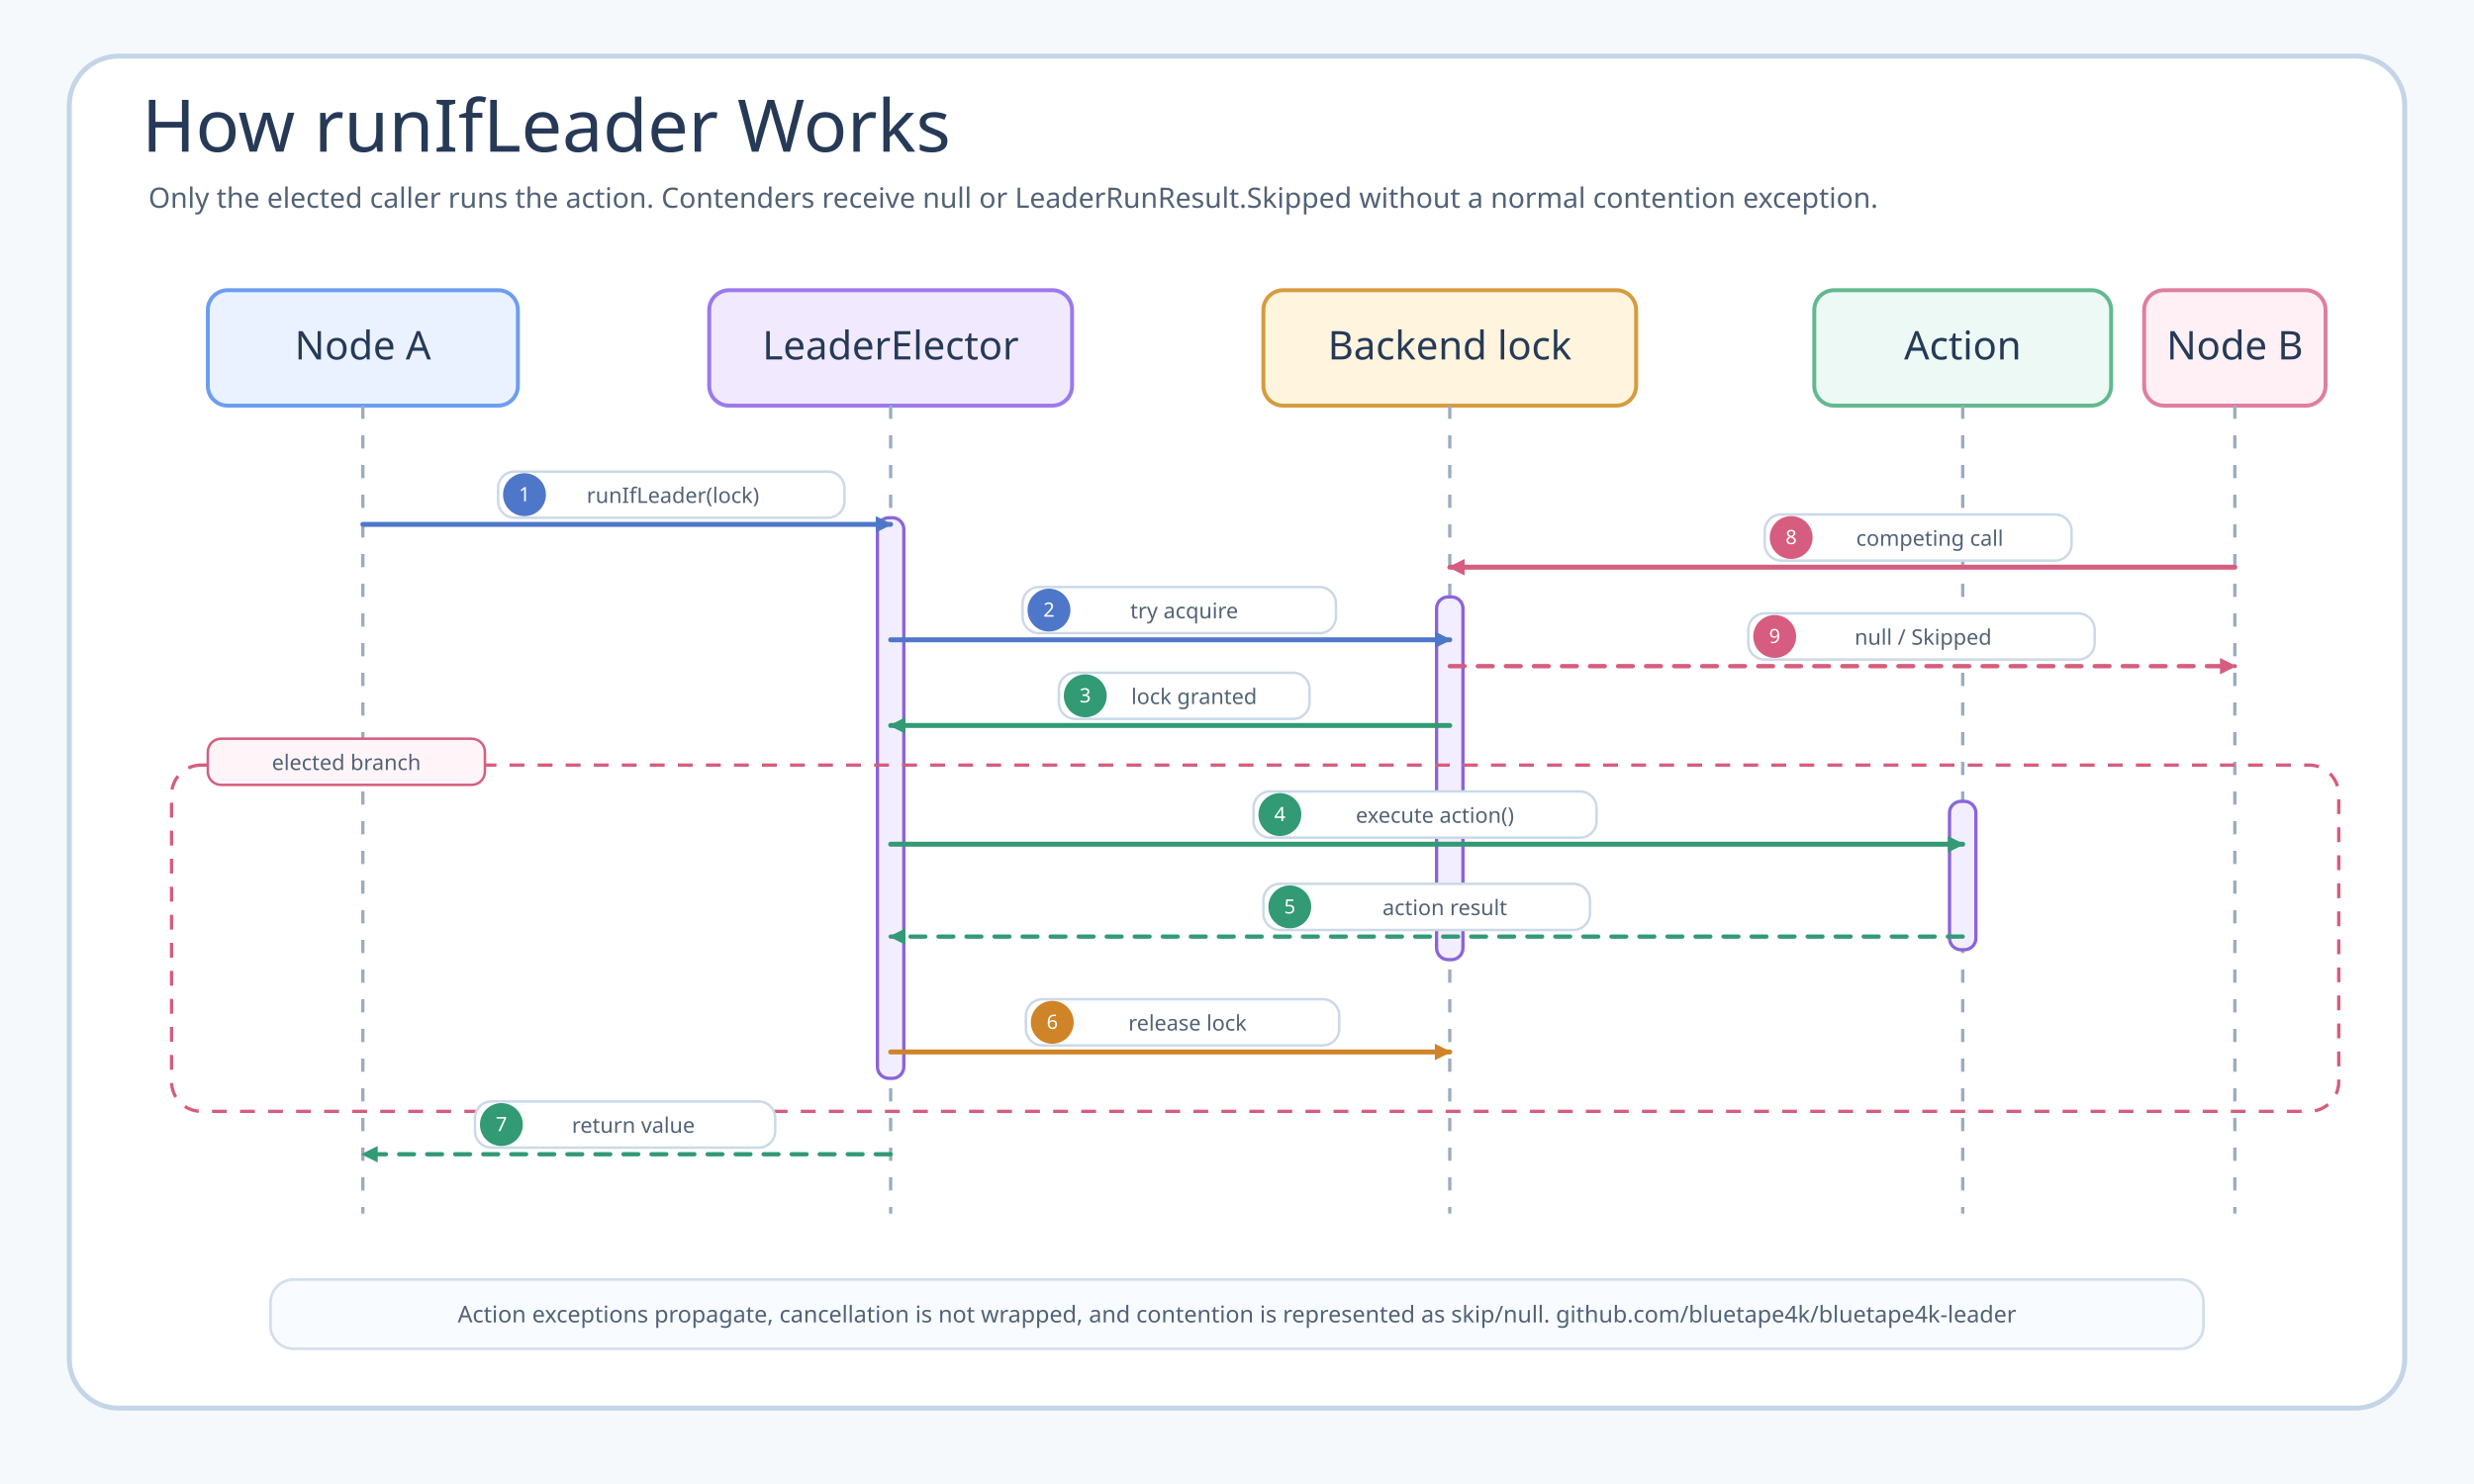
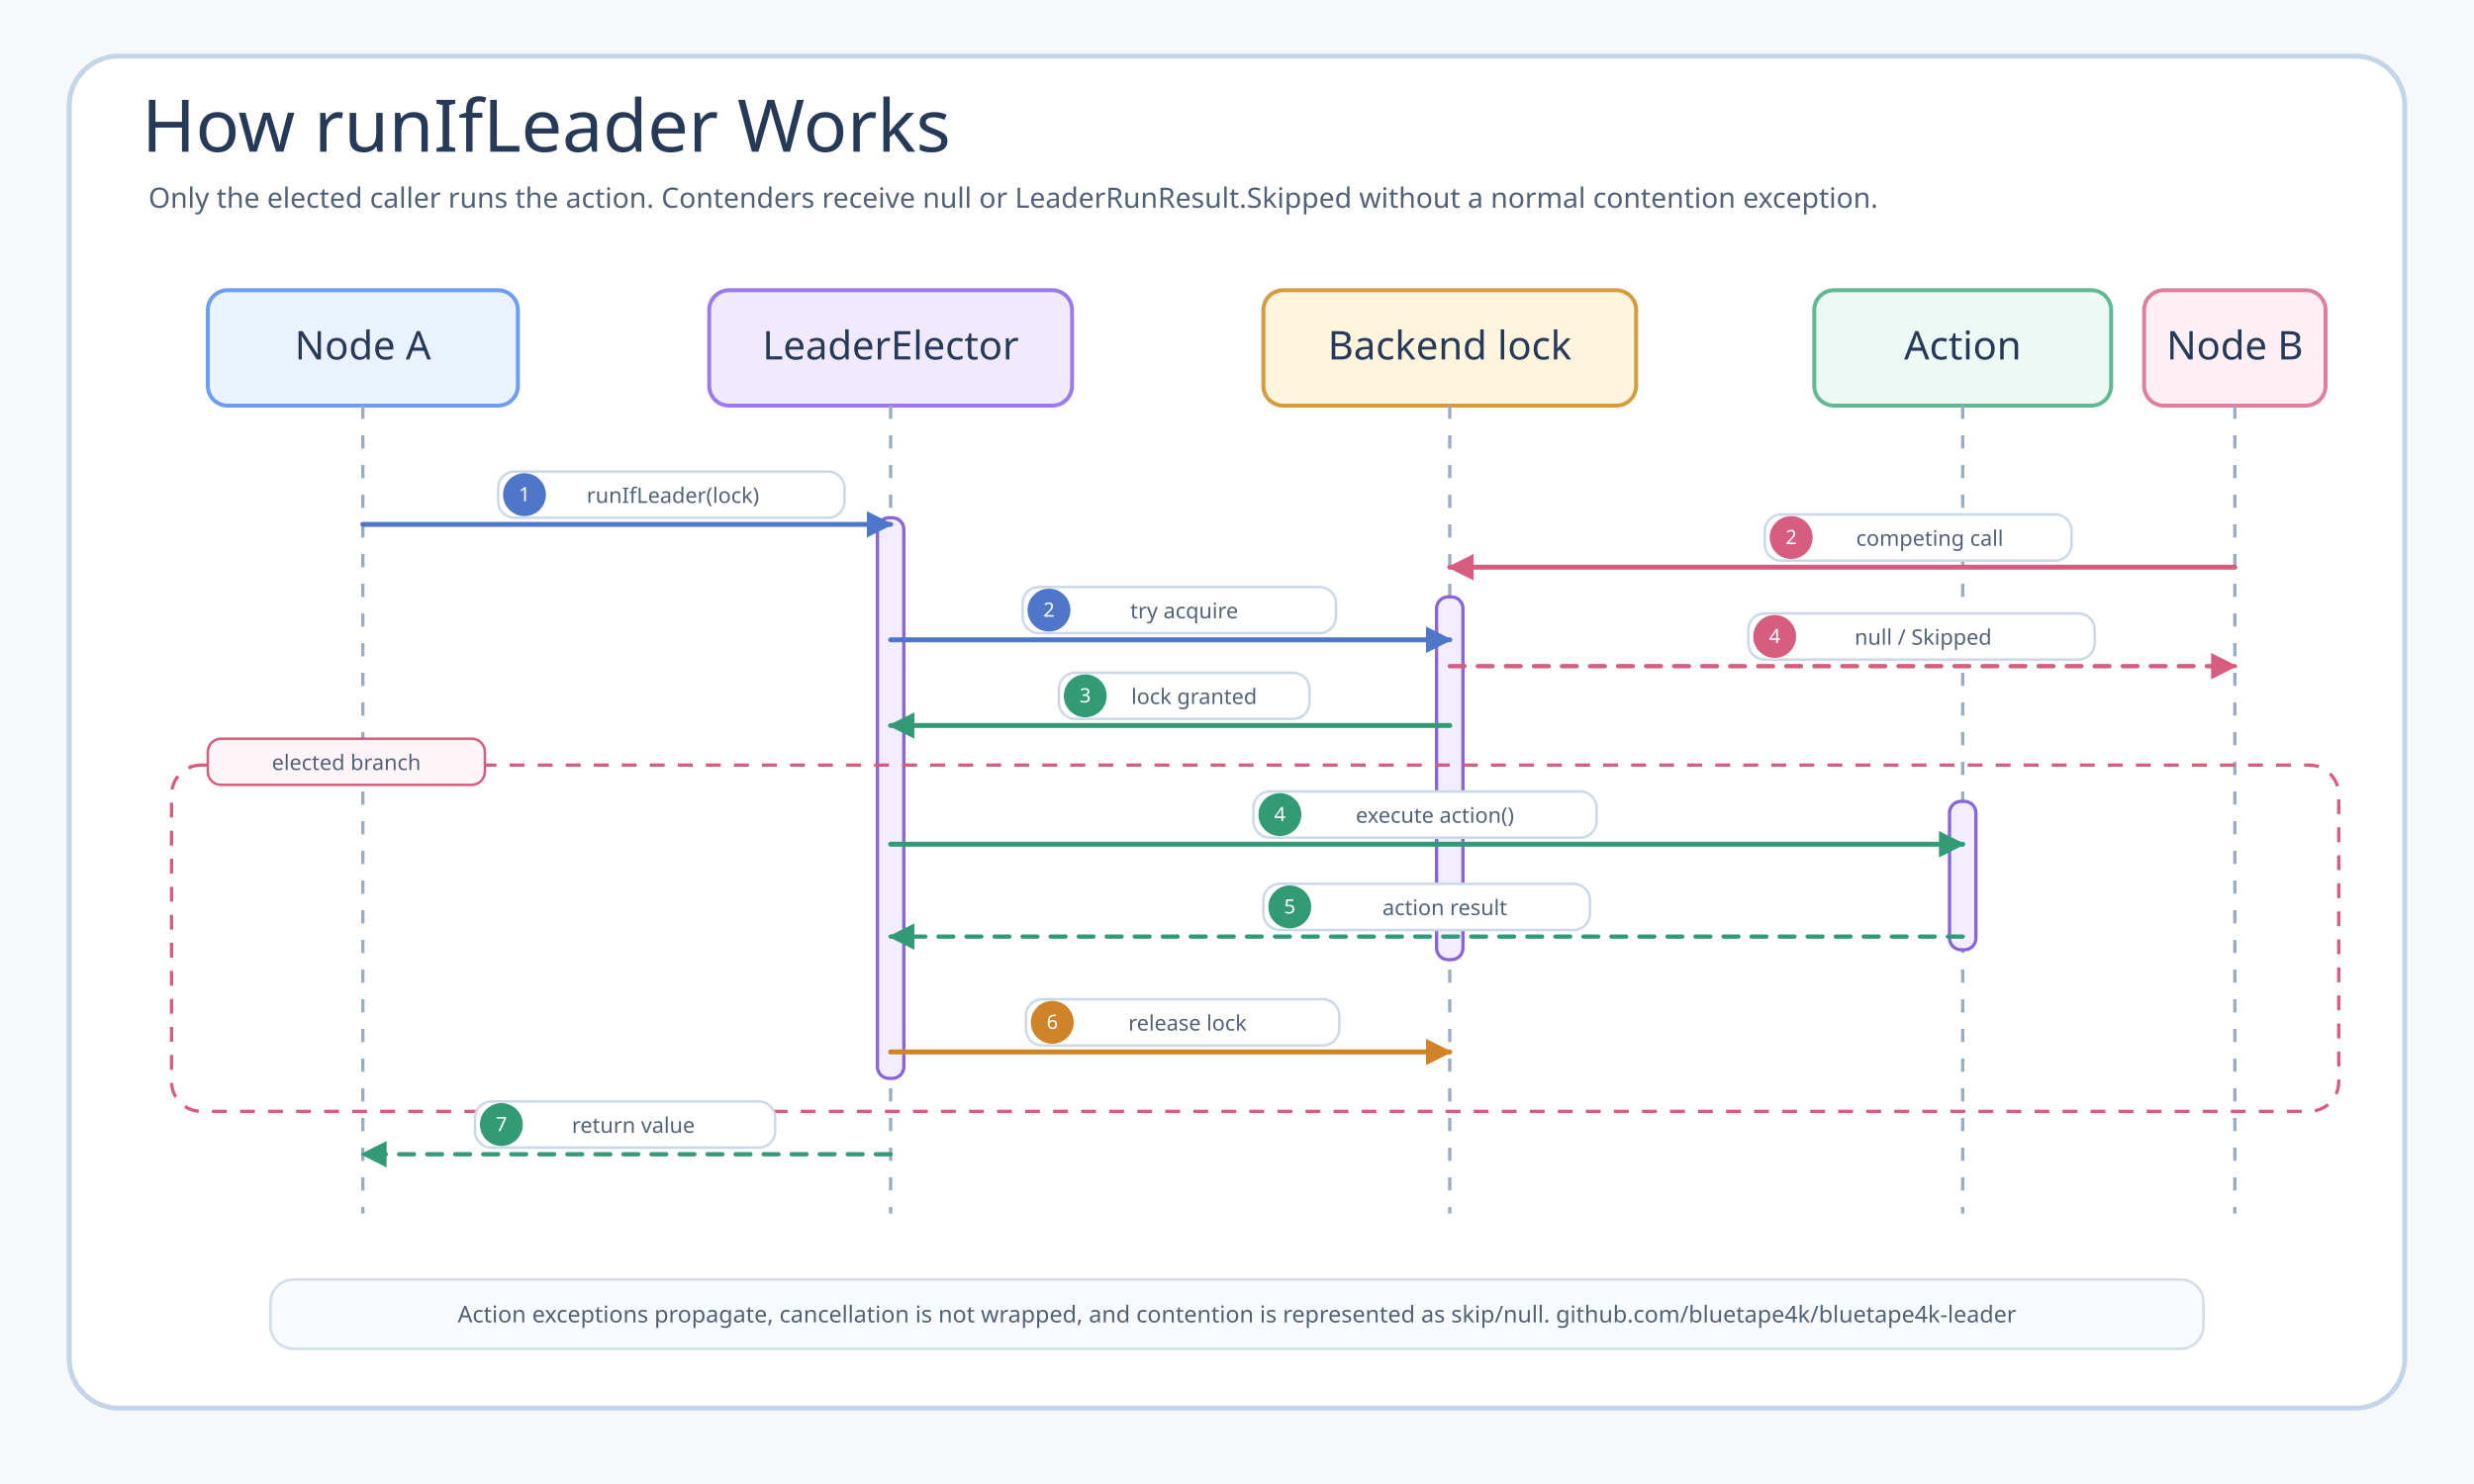
<svg xmlns="http://www.w3.org/2000/svg" width="1500" height="900" viewBox="0 0 1500 900" role="img" aria-labelledby="title desc">
  <defs>
-     <marker viewBox="0 0 10 10" id="arrow-blue" markerWidth="10" markerHeight="10" refX="9" refY="5" orient="auto" markerUnits="userSpaceOnUse">
+     <marker viewBox="0 0 10 10" id="arrow-blue" markerWidth="16" markerHeight="16" refX="9" refY="5" orient="auto" markerUnits="userSpaceOnUse">
      <path d="M 0 0 L 10 5 L 0 10 Z" fill="#4f77c9" stroke="#4f77c9" stroke-width="0" stroke-dasharray="none" style="stroke-dasharray:none!important" />
    </marker>
-     <marker viewBox="0 0 10 10" id="arrow-green" markerWidth="10" markerHeight="10" refX="9" refY="5" orient="auto" markerUnits="userSpaceOnUse">
+     <marker viewBox="0 0 10 10" id="arrow-green" markerWidth="16" markerHeight="16" refX="9" refY="5" orient="auto" markerUnits="userSpaceOnUse">
      <path d="M 0 0 L 10 5 L 0 10 Z" fill="#329a74" stroke="#329a74" stroke-width="0" stroke-dasharray="none" style="stroke-dasharray:none!important" />
    </marker>
-     <marker viewBox="0 0 10 10" id="arrow-amber" markerWidth="10" markerHeight="10" refX="9" refY="5" orient="auto" markerUnits="userSpaceOnUse">
+     <marker viewBox="0 0 10 10" id="arrow-amber" markerWidth="16" markerHeight="16" refX="9" refY="5" orient="auto" markerUnits="userSpaceOnUse">
      <path d="M 0 0 L 10 5 L 0 10 Z" fill="#cf8428" stroke="#cf8428" stroke-width="0" stroke-dasharray="none" style="stroke-dasharray:none!important" />
    </marker>
-     <marker viewBox="0 0 10 10" id="arrow-pink" markerWidth="10" markerHeight="10" refX="9" refY="5" orient="auto" markerUnits="userSpaceOnUse">
+     <marker viewBox="0 0 10 10" id="arrow-pink" markerWidth="16" markerHeight="16" refX="9" refY="5" orient="auto" markerUnits="userSpaceOnUse">
      <path d="M 0 0 L 10 5 L 0 10 Z" fill="#d65d7f" stroke="#d65d7f" stroke-width="0" stroke-dasharray="none" style="stroke-dasharray:none!important" />
    </marker>
    <style>
      .canvas { fill: #f6f9fc; }
      .frame { fill: #ffffff; stroke: #c4d5e8; stroke-width: 3; }
      .title, .participant-text { font-family: "Architects Daughter"; fill: #263a57; }
      .title { font-size: 44px; }
      .subtitle, .label, .footer { font-family: "Comic Mono"; fill: #526276; }
      .subtitle { font-size: 17px; }
      .label { font-size: 13px; }
      .footer { font-size: 14px; }
      .participant { stroke-width: 2.4; rx: 12; }
      .lifeline { stroke: #9aacc2; stroke-width: 2; stroke-dasharray: 8 10; }
      .activation { fill: #f3eeff; stroke: #8a65d8; stroke-width: 2; rx: 7; }
      .call { fill: none; stroke: #4f77c9; stroke-width: 3; stroke-linecap: round; marker-end: url(#arrow-blue); }
      .success { fill: none; stroke: #329a74; stroke-width: 3; stroke-linecap: round; marker-end: url(#arrow-green); }
      .release { fill: none; stroke: #cf8428; stroke-width: 3; stroke-linecap: round; marker-end: url(#arrow-amber); }
      .skip { fill: none; stroke: #d65d7f; stroke-width: 3; stroke-linecap: round; marker-end: url(#arrow-pink); }
      .return { fill: none; stroke: #329a74; stroke-width: 2.6; stroke-linecap: round; stroke-dasharray: 9 8; marker-end: url(#arrow-green); }
      .skip-return { fill: none; stroke: #d65d7f; stroke-width: 2.6; stroke-linecap: round; stroke-dasharray: 9 8; marker-end: url(#arrow-pink); }
      .pill { fill: #ffffff; stroke: #cbd9e7; stroke-width: 1.5; rx: 10; }
      .num { font-family: "Comic Mono"; font-size: 12px; fill: #ffffff; }
      .alt { fill: none; stroke: #d65d7f; stroke-width: 2; stroke-dasharray: 9 8; rx: 18; }
      .alt-label { fill: #fff5f8; stroke: #d65d7f; stroke-width: 1.5; rx: 8; }
    </style>
  </defs>
  <rect class="canvas" width="1500" height="900" />
  <rect class="frame" x="42" y="34" width="1416" height="820" rx="30" />
  <text class="title" x="86" y="92">How runIfLeader Works</text>
  <text class="subtitle" x="90" y="126">Only the elected caller runs the action. Contenders receive null or LeaderRunResult.Skipped without a normal contention exception.</text>
  <g id="participants">
    <rect class="participant" x="126" y="176" width="188" height="70" fill="#eaf2ff" stroke="#6d9df0" />
    <text class="participant-text" x="220" y="218" text-anchor="middle" font-size="24">Node A</text>
    <rect class="participant" x="430" y="176" width="220" height="70" fill="#f1eaff" stroke="#9b7aec" />
    <text class="participant-text" x="540" y="218" text-anchor="middle" font-size="24">LeaderElector</text>
    <rect class="participant" x="766" y="176" width="226" height="70" fill="#fff4de" stroke="#d59c3f" />
    <text class="participant-text" x="879" y="218" text-anchor="middle" font-size="24">Backend lock</text>
    <rect class="participant" x="1100" y="176" width="180" height="70" fill="#edf9f4" stroke="#63b891" />
    <text class="participant-text" x="1190" y="218" text-anchor="middle" font-size="24">Action</text>
    <rect class="participant" x="1300" y="176" width="110" height="70" fill="#fff0f5" stroke="#de7f9e" />
    <text class="participant-text" x="1355" y="218" text-anchor="middle" font-size="24">Node B</text>
  </g>
  <line class="lifeline" x1="220" y1="246" x2="220" y2="736" />
  <line class="lifeline" x1="540" y1="246" x2="540" y2="736" />
  <line class="lifeline" x1="879" y1="246" x2="879" y2="736" />
  <line class="lifeline" x1="1190" y1="246" x2="1190" y2="736" />
  <line class="lifeline" x1="1355" y1="246" x2="1355" y2="736" />
  <rect class="activation" x="532" y="314" width="16" height="340" />
  <rect class="activation" x="871" y="362" width="16" height="220" />
  <rect class="activation" x="1182" y="486" width="16" height="90" />
  <path class="call" d="M 220 318 L 540 318" />
  <rect class="pill" x="302" y="286" width="210" height="28" />
  <circle cx="318" cy="300" r="13" fill="#4f77c9" />
  <text class="num" x="318" y="304" text-anchor="middle">1</text>
  <text class="label" x="408" y="305" text-anchor="middle">runIfLeader(lock)</text>
  <path class="call" d="M 540 388 L 879 388" />
  <rect class="pill" x="620" y="356" width="190" height="28" />
  <circle cx="636" cy="370" r="13" fill="#4f77c9" />
  <text class="num" x="636" y="374" text-anchor="middle">2</text>
  <text class="label" x="718" y="375" text-anchor="middle">try acquire</text>
  <path class="success" d="M879 440 L540 440" />
  <rect class="pill" x="642" y="408" width="152" height="28" />
  <circle cx="658" cy="422" r="13" fill="#329a74" />
  <text class="num" x="658" y="426" text-anchor="middle">3</text>
  <text class="label" x="724" y="427" text-anchor="middle">lock granted</text>
  <rect class="alt" x="104" y="464" width="1314" height="210" />
  <rect class="alt-label" x="126" y="448" width="168" height="28" />
  <text class="label" x="210" y="467" text-anchor="middle">elected branch</text>
  <path class="success" d="M540 512 L1190 512" />
  <rect class="pill" x="760" y="480" width="208" height="28" />
  <circle cx="776" cy="494" r="13" fill="#329a74" />
  <text class="num" x="776" y="498" text-anchor="middle">4</text>
  <text class="label" x="870" y="499" text-anchor="middle">execute action()</text>
  <path class="return" d="M 1190 568 L 540 568" />
  <rect class="pill" x="766" y="536" width="198" height="28" />
  <circle cx="782" cy="550" r="13" fill="#329a74" />
  <text class="num" x="782" y="554" text-anchor="middle">5</text>
  <text class="label" x="876" y="555" text-anchor="middle">action result</text>
  <path class="release" d="M540 638 L879 638" />
  <rect class="pill" x="622" y="606" width="190" height="28" />
  <circle cx="638" cy="620" r="13" fill="#cf8428" />
  <text class="num" x="638" y="624" text-anchor="middle">6</text>
  <text class="label" x="720" y="625" text-anchor="middle">release lock</text>
  <path class="return" d="M 540 700 L 220 700" />
  <rect class="pill" x="288" y="668" width="182" height="28" />
  <circle cx="304" cy="682" r="13" fill="#329a74" />
  <text class="num" x="304" y="686" text-anchor="middle">7</text>
  <text class="label" x="384" y="687" text-anchor="middle">return value</text>
  <path class="skip" d="M 1355 344 L 879 344" />
  <rect class="pill" x="1070" y="312" width="186" height="28" />
  <circle cx="1086" cy="326" r="13" fill="#d65d7f" />
-   <text class="num" x="1086" y="330" text-anchor="middle">8</text>
+   <text class="num" x="1086" y="330" text-anchor="middle">2</text>
  <text class="label" x="1170" y="331" text-anchor="middle">competing call</text>
  <path class="skip-return" d="M 879 404 L 1355 404" />
  <rect class="pill" x="1060" y="372" width="210" height="28" />
  <circle cx="1076" cy="386" r="13" fill="#d65d7f" />
-   <text class="num" x="1076" y="390" text-anchor="middle">9</text>
+   <text class="num" x="1076" y="390" text-anchor="middle">4</text>
  <text class="label" x="1166" y="391" text-anchor="middle">null / Skipped</text>
  <rect x="164" y="776" width="1172" height="42" rx="14" fill="#f8fbff" stroke="#d2deeb" stroke-width="1.6" />
  <text class="footer" x="750" y="802" text-anchor="middle">Action exceptions propagate, cancellation is not wrapped, and contention is represented as skip/null. github.com/bluetape4k/bluetape4k-leader</text>
</svg>
